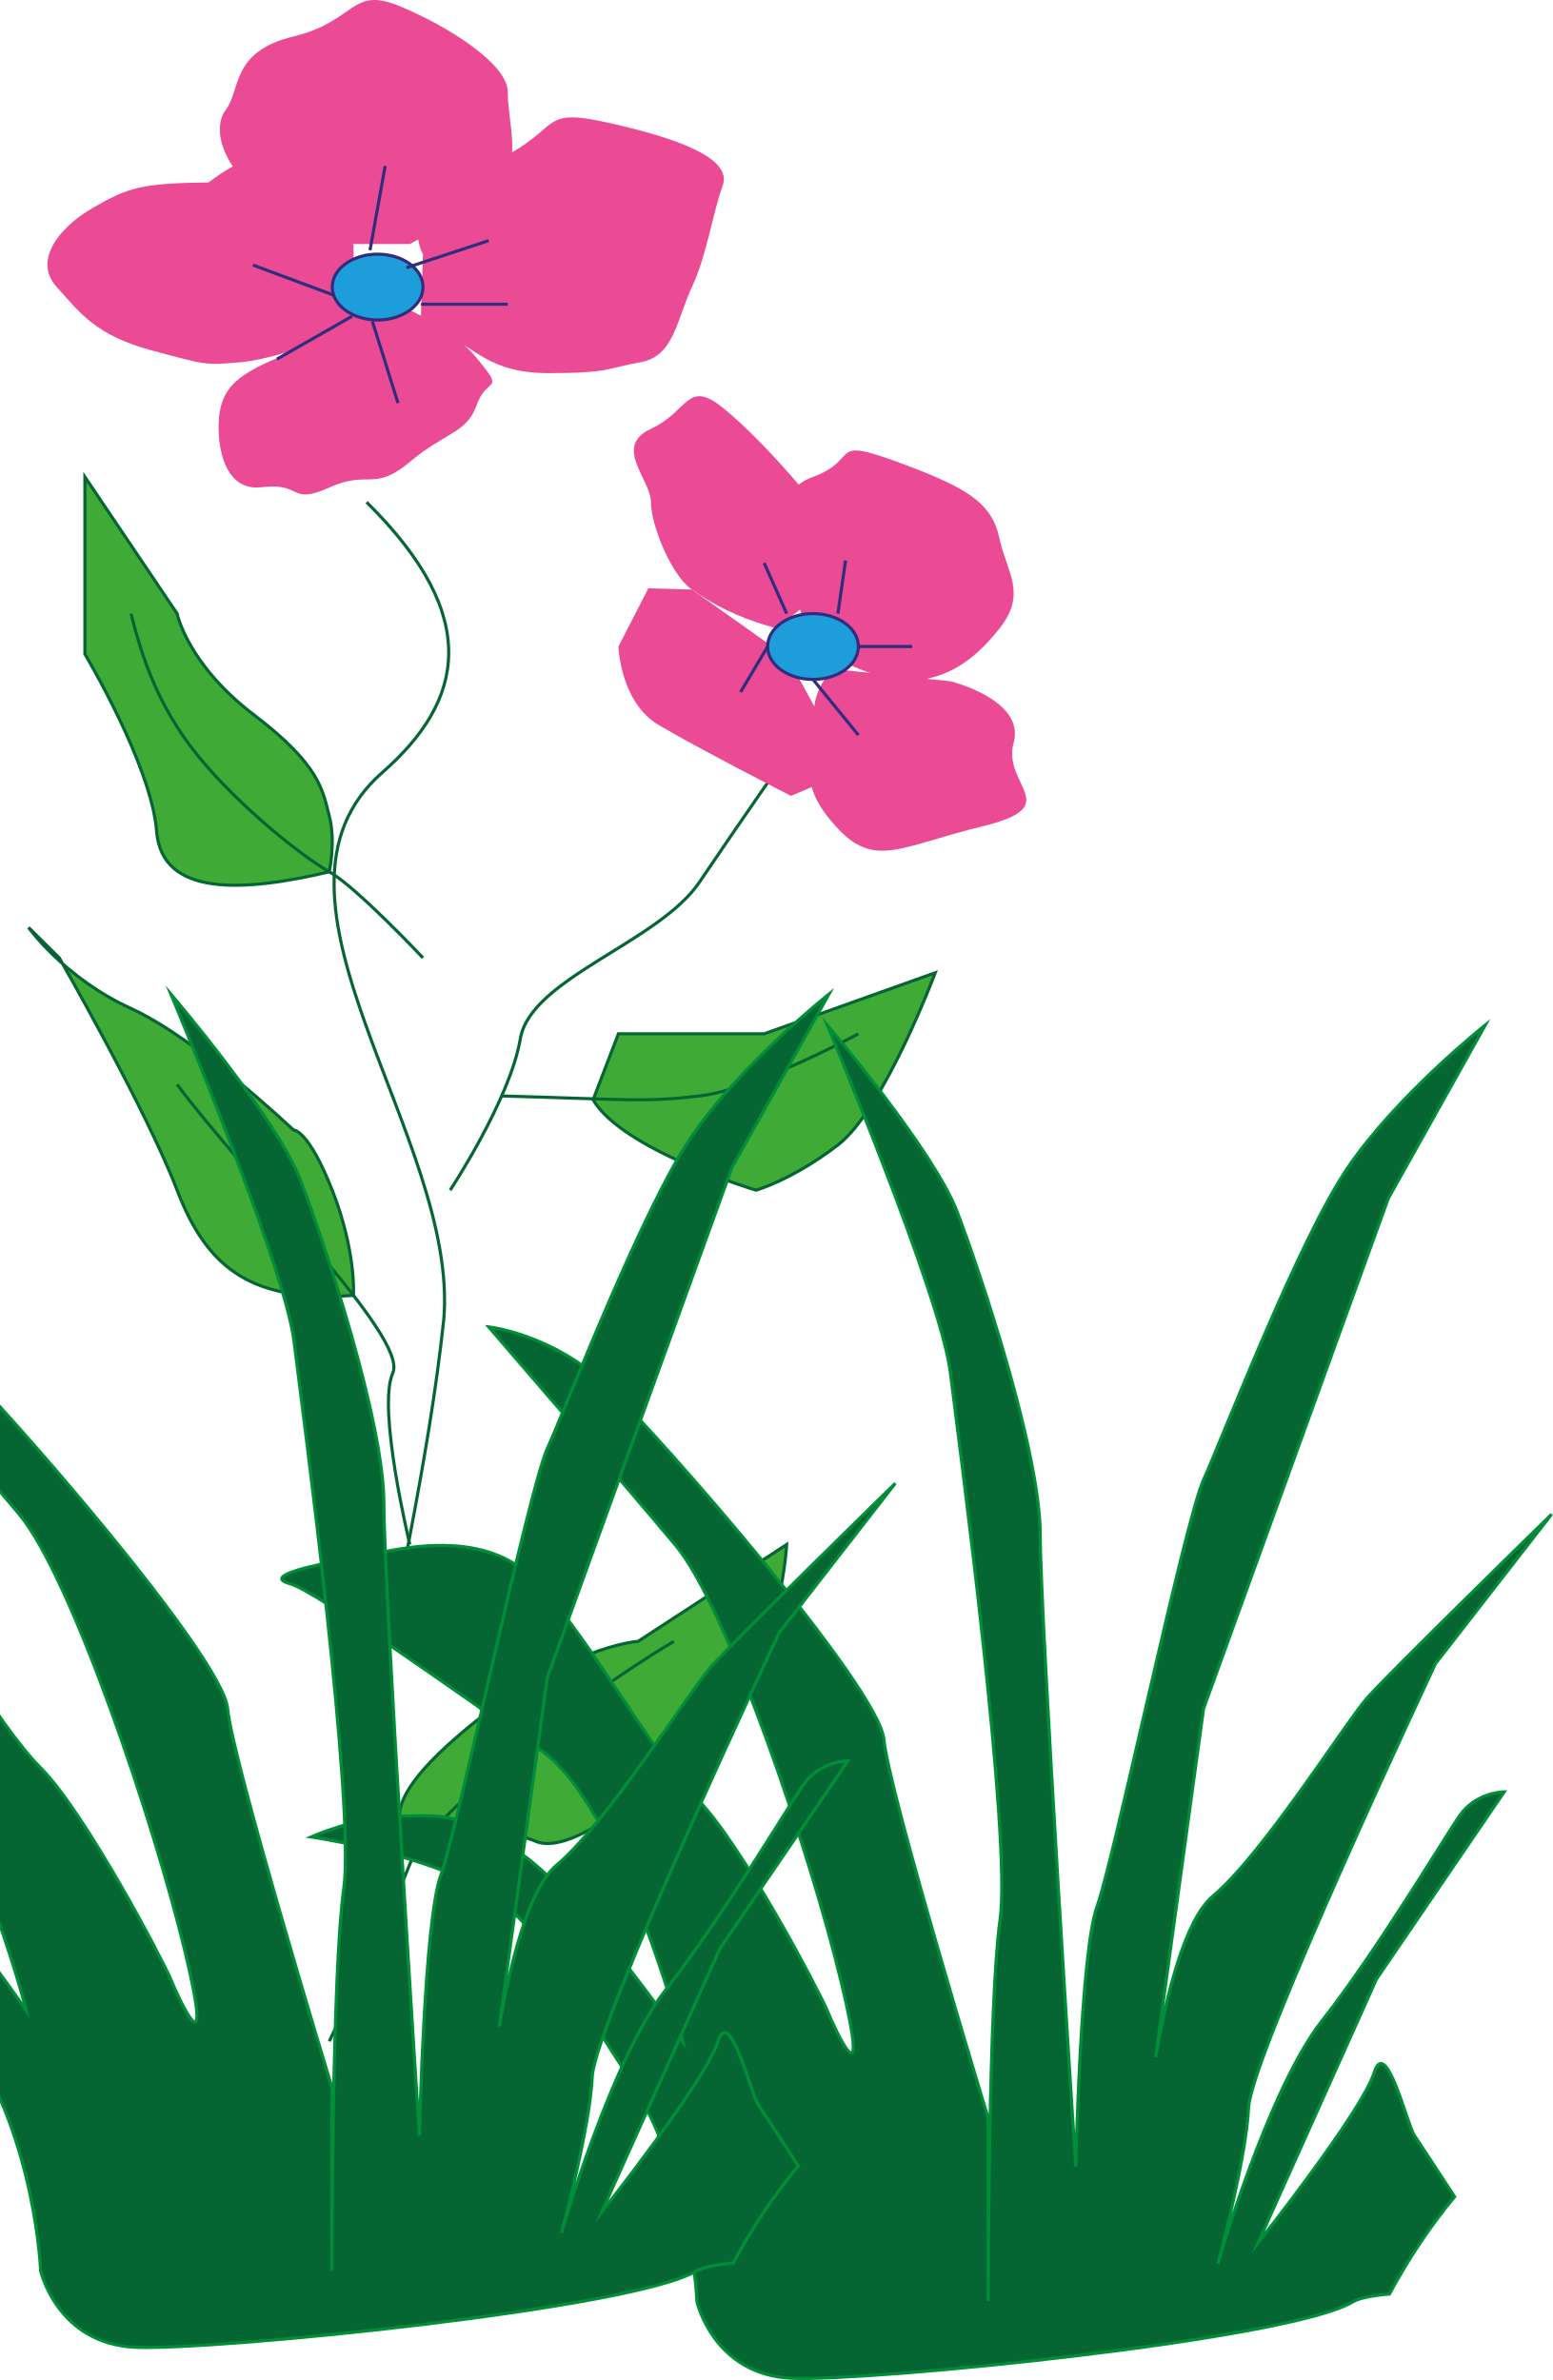
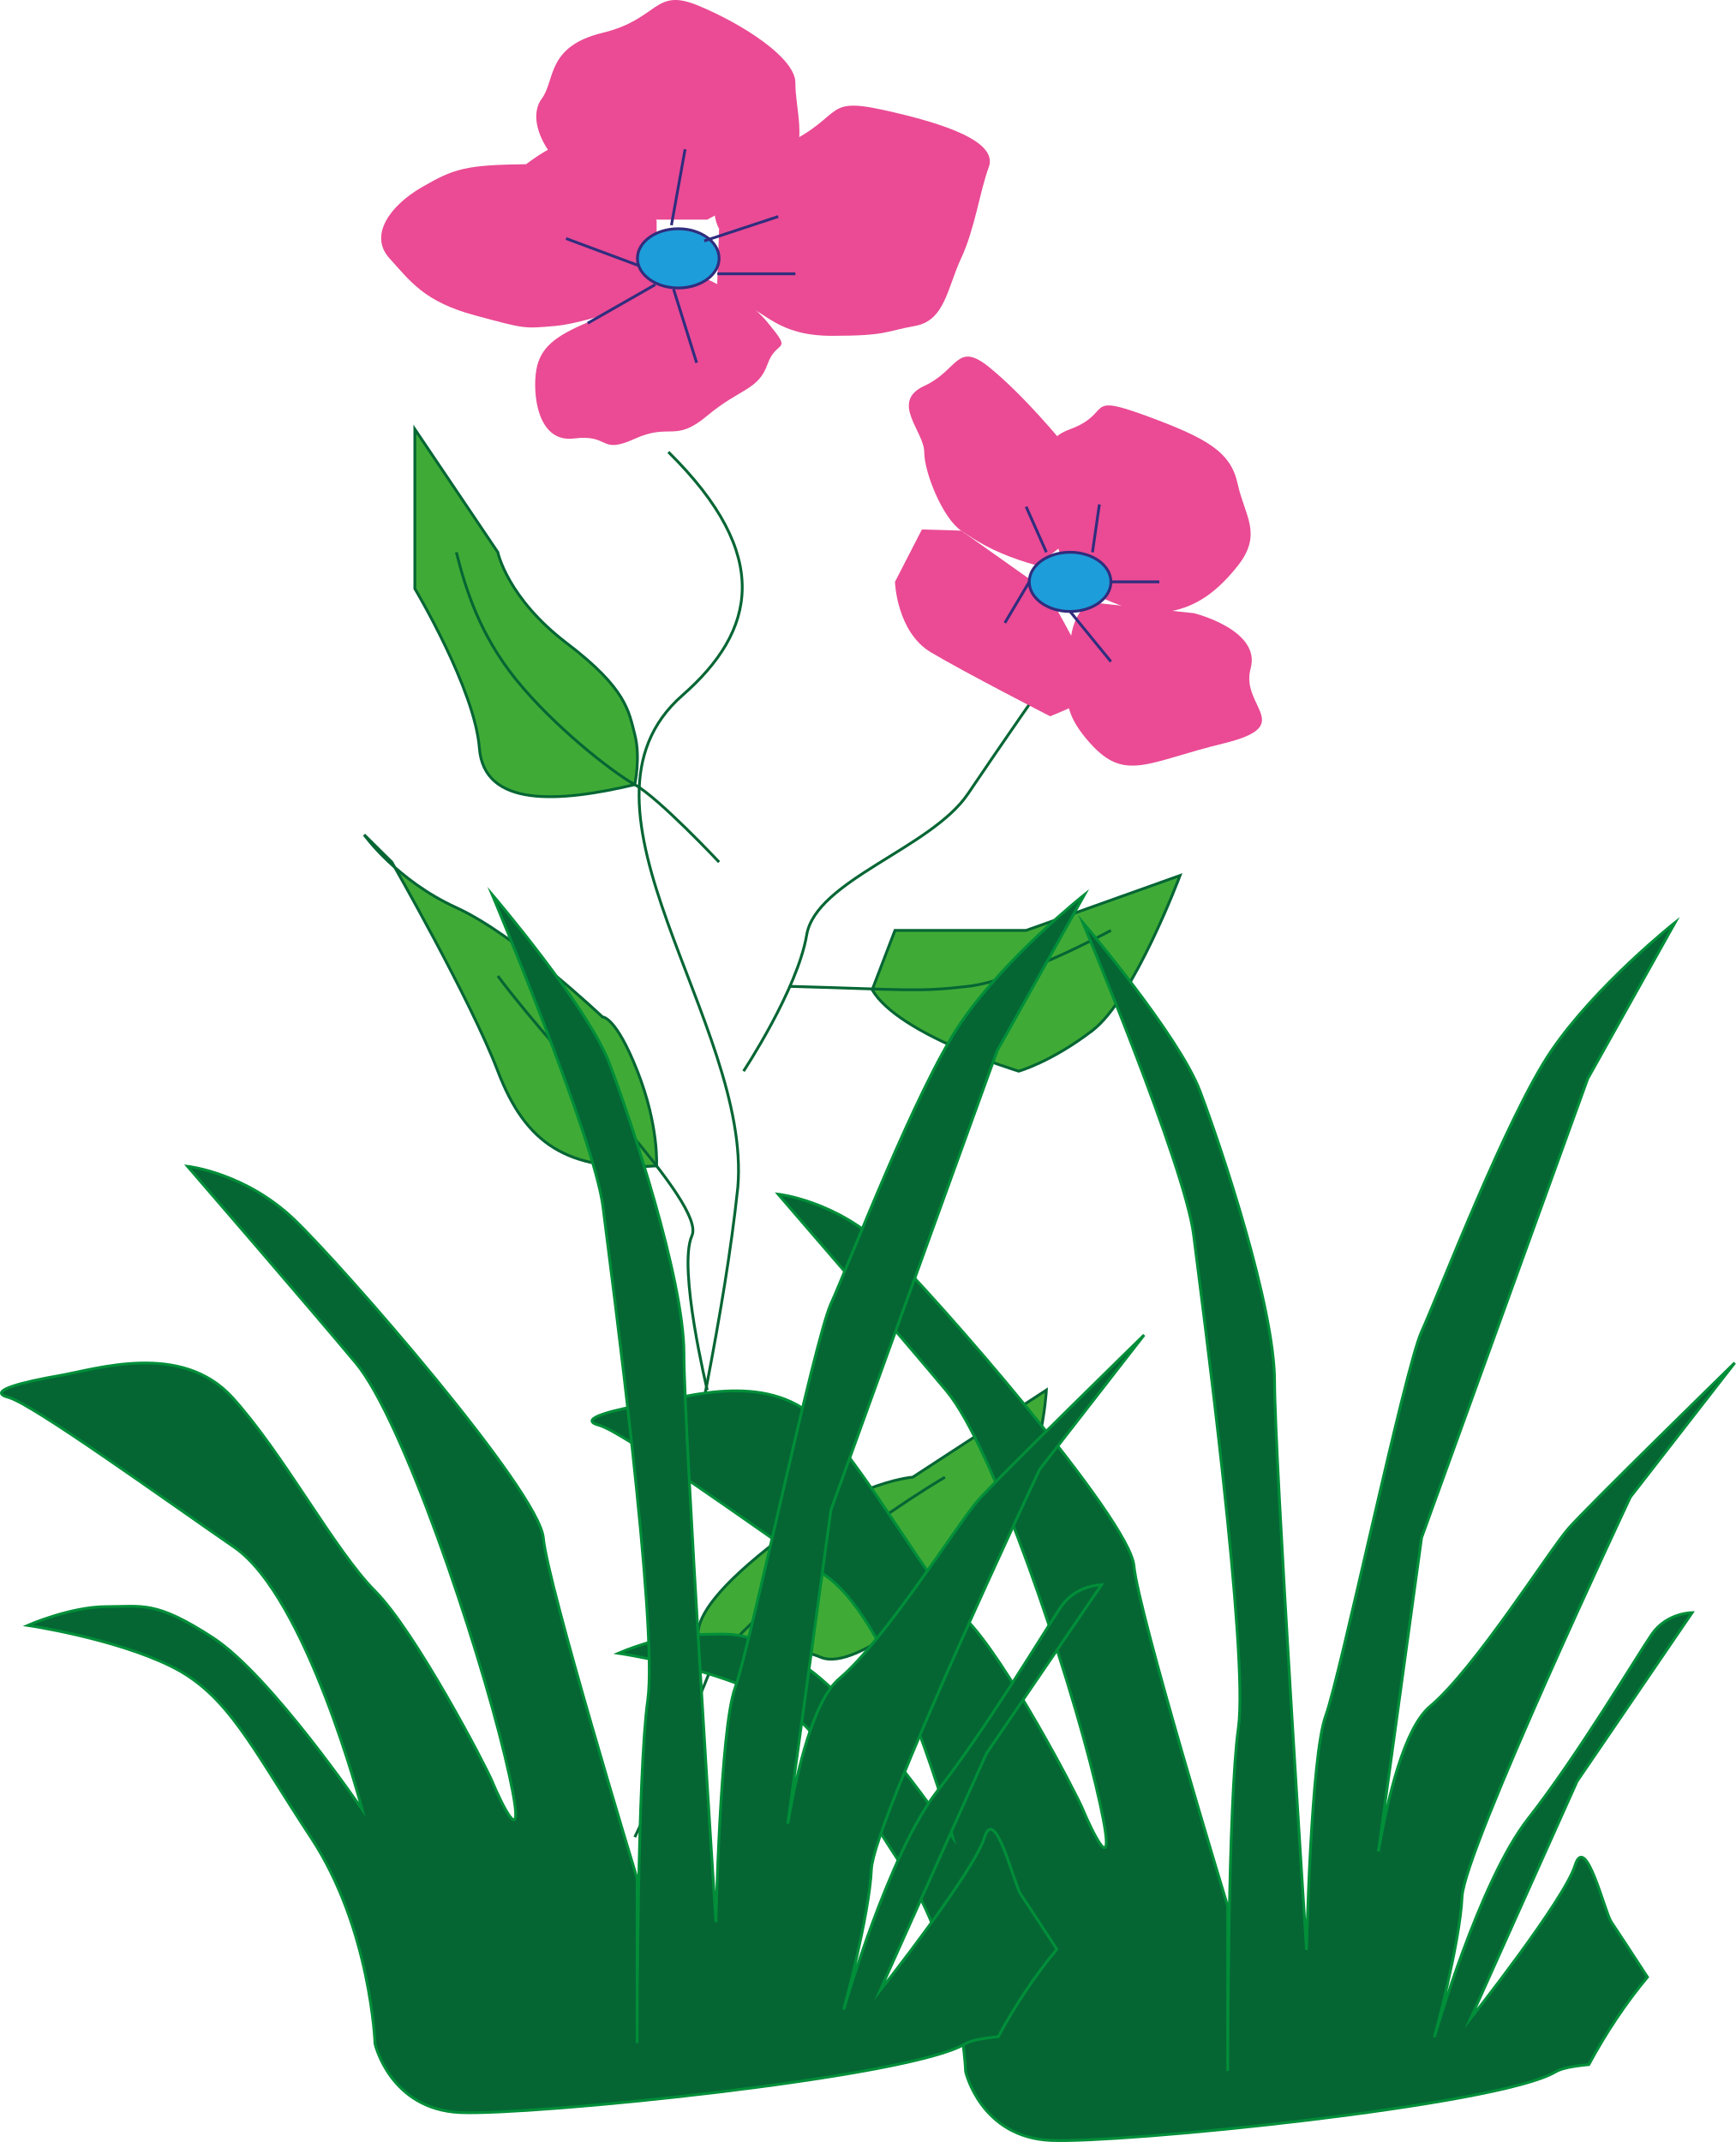
- <svg xmlns="http://www.w3.org/2000/svg" width="175.718mm" height="269.366mm" viewBox="0 0 175.718 269.366" version="1.1" id="svg9399">
-   <g id="layer1" transform="translate(58.72639,-15.8981)">
+ <svg xmlns="http://www.w3.org/2000/svg" width="218.277mm" height="269.366mm" viewBox="0 0 218.277 269.366" version="1.1" id="svg9399">
+   <defs id="defs87" />
+   <g id="layer1" transform="translate(101.2854,-15.8981)">
    <g id="g324" transform="matrix(0.3527778,0,0,-0.3527778,-17.23881,72.73996)">
      <path d="m 0,0 c 37.392,-36.919 31.12,-63.849 5.035,-86.701 -45.63,-39.976 24.646,-116.942 19.717,-175.414 -9.858,-92.579 -44.363,-185.158 -31.369,-284.191" style="fill:none;stroke:#056634;stroke-width:1;stroke-linecap:butt;stroke-linejoin:miter;stroke-miterlimit:10;stroke-dasharray:none;stroke-opacity:1" id="path326" />
    </g>
    <g id="g328" transform="matrix(0.3527778,0,0,-0.3527778,30.29179,190.7027)">
      <path d="m 0,0 c 0,0 -1.643,-32.686 -18.074,-52.176 -16.431,-19.491 -49.292,-48.726 -62.437,-43.041 -13.144,5.684 -35.786,0 -35.786,0 0,0 -23.357,4.06 10.322,33.296 33.68,29.235 58.326,30.859 58.326,30.859 z" style="fill:#3fab36;fill-opacity:1;fill-rule:nonzero;stroke:none" id="path330" />
    </g>
    <g id="g332" transform="matrix(0.3527778,0,0,-0.3527778,30.29179,190.7027)">
      <path d="m 0,0 c 0,0 -1.643,-32.686 -18.074,-52.176 -16.431,-19.491 -49.292,-48.726 -62.437,-43.041 -13.144,5.684 -35.786,0 -35.786,0 0,0 -23.357,4.06 10.322,33.296 33.68,29.235 58.326,30.859 58.326,30.859 z" style="fill:none;stroke:#056634;stroke-width:1;stroke-linecap:butt;stroke-linejoin:miter;stroke-miterlimit:10;stroke-dasharray:none;stroke-opacity:1" id="path334" />
    </g>
    <g id="g336" transform="matrix(0.3527778,0,0,-0.3527778,-21.46438,114.5675)">
      <path d="M 0,0 C -27.456,-6.497 -53.745,-8.121 -55.388,12.994 -57.031,34.108 -78.391,69.84 -78.391,69.84 v 56.847 l 29.575,-43.853 c 0,0 3.286,-16.242 24.646,-32.484 C -2.81,34.108 -2.12,25.987 0,17.866 2.12,9.745 0,0 0,0" style="fill:#3fab36;fill-opacity:1;fill-rule:nonzero;stroke:none" id="path338" />
    </g>
    <g id="g340" transform="matrix(0.3527778,0,0,-0.3527778,-21.46438,114.5675)">
      <path d="M 0,0 C -27.456,-6.497 -53.745,-8.121 -55.388,12.994 -57.031,34.108 -78.391,69.84 -78.391,69.84 v 56.847 l 29.575,-43.853 c 0,0 3.286,-16.242 24.646,-32.484 C -2.81,34.108 -2.12,25.987 0,17.866 2.12,9.745 0,0 0,0 Z" style="fill:none;stroke:#056634;stroke-width:1;stroke-linecap:butt;stroke-linejoin:miter;stroke-miterlimit:10;stroke-dasharray:none;stroke-opacity:1" id="path342" />
    </g>
    <g id="g344" transform="matrix(0.3527778,0,0,-0.3527778,8.387218,140.3744)">
      <path d="m 0,0 c 9.513,-16.177 52.233,-28.99 52.233,-28.99 0,0 11.502,3.184 26.289,14.495 14.788,11.311 31.219,55.255 31.219,55.255 L 54.87,21.179 H 8.121 Z" style="fill:#3fab36;fill-opacity:1;fill-rule:nonzero;stroke:none" id="path346" />
    </g>
    <g id="g348" transform="matrix(0.3527778,0,0,-0.3527778,8.387218,140.3744)">
      <path d="m 0,0 c 9.513,-16.177 52.233,-28.99 52.233,-28.99 0,0 11.502,3.184 26.289,14.495 14.788,11.311 31.219,55.255 31.219,55.255 L 54.87,21.179 H 8.121 Z" style="fill:none;stroke:#056634;stroke-width:1;stroke-linecap:butt;stroke-linejoin:miter;stroke-miterlimit:10;stroke-dasharray:none;stroke-opacity:1" id="path350" />
    </g>
    <g id="g352" transform="matrix(0.3527778,0,0,-0.3527778,-18.7289,162.5109)">
      <path d="m 0,0 c -31.924,-2.154 -46.711,7.952 -56.57,33.759 -9.858,25.806 -37.791,74.532 -37.791,74.532 l -9.858,9.745 c 0,0 11.501,-16.242 32.861,-25.987 21.36,-9.745 52.114,-38.981 52.114,-38.981 0,0 4.682,0.362 12.432,-19.309 C 0.938,14.088 0,0 0,0" style="fill:#3fab36;fill-opacity:1;fill-rule:nonzero;stroke:none" id="path354" />
    </g>
    <g id="g356" transform="matrix(0.3527778,0,0,-0.3527778,-18.7289,162.5109)">
      <path d="m 0,0 c -31.924,-2.154 -46.711,7.952 -56.57,33.759 -9.858,25.806 -37.791,74.532 -37.791,74.532 l -9.858,9.745 c 0,0 11.501,-16.242 32.861,-25.987 21.36,-9.745 52.114,-38.981 52.114,-38.981 0,0 4.682,0.362 12.432,-19.309 C 0.938,14.088 0,0 0,0 Z" style="fill:none;stroke:#056634;stroke-width:1;stroke-linecap:butt;stroke-linejoin:miter;stroke-miterlimit:10;stroke-dasharray:none;stroke-opacity:1" id="path358" />
    </g>
    <g id="g360" transform="matrix(0.3527778,0,0,-0.3527778,30.29179,101.3889)">
      <path d="m 0,0 c 0,0 -14.788,-21.115 -27.932,-40.605 -13.145,-19.49 -54.222,-30.86 -57.508,-50.35 -3.286,-19.49 -22.5,-48.545 -22.5,-48.545" style="fill:none;stroke:#056634;stroke-width:1;stroke-linecap:butt;stroke-linejoin:miter;stroke-miterlimit:10;stroke-dasharray:none;stroke-opacity:1" id="path362" />
    </g>
    <g id="g364" transform="matrix(0.3527778,0,0,-0.3527778,-38.68554,138.6327)">
      <path d="m 0,0 c 23.003,-30.86 74.287,-81.21 69.184,-92.579 -5.104,-11.37 5.468,-55.021 5.468,-55.021" style="fill:none;stroke:#056634;stroke-width:1;stroke-linecap:butt;stroke-linejoin:miter;stroke-miterlimit:10;stroke-dasharray:none;stroke-opacity:1" id="path366" />
    </g>
    <g id="g368" transform="matrix(0.3527778,0,0,-0.3527778,17.53968,201.6606)">
      <path d="m 0,0 c -32.862,-19.49 -79.084,-56.847 -84.727,-71.465 -5.642,-14.617 -25.836,-56.847 -25.836,-56.847" style="fill:none;stroke:#056634;stroke-width:1;stroke-linecap:butt;stroke-linejoin:miter;stroke-miterlimit:10;stroke-dasharray:none;stroke-opacity:1" id="path370" />
    </g>
    <g id="g372" transform="matrix(0.3527778,0,0,-0.3527778,-43.90231,85.34548)">
      <path d="m 0,0 c 3.286,-12.994 8.215,-29.236 21.36,-45.477 13.145,-16.242 33.552,-32.484 42.244,-37.357 8.691,-4.873 30.051,-27.611 30.051,-27.611" style="fill:none;stroke:#056634;stroke-width:1;stroke-linecap:butt;stroke-linejoin:miter;stroke-miterlimit:10;stroke-dasharray:none;stroke-opacity:1" id="path374" />
    </g>
    <g id="g376" transform="matrix(0.3527778,0,0,-0.3527778,-1.962364,139.9367)">
      <path d="m 0,0 c 42.137,-1.176 45.423,-2.072 63.497,0 18.074,2.072 50.935,19.939 50.935,19.939" style="fill:none;stroke:#056634;stroke-width:1;stroke-linecap:butt;stroke-linejoin:miter;stroke-miterlimit:10;stroke-dasharray:none;stroke-opacity:1" id="path378" />
    </g>
    <g id="g380" transform="matrix(0.3527778,0,0,-0.3527778,30.29179,90.21583)">
      <path d="M 0,0 -30.397,21.521 -44.363,21.927 -53.97,3.248 c 0,0 0.57,-17.866 12.893,-25.175 12.323,-7.309 42.424,-22.738 42.424,-22.738 0,0 14.262,5.684 16.316,8.121 C 19.717,-34.108 0,0 0,0" style="fill:#ea4b94;fill-opacity:1;fill-rule:nonzero;stroke:none" id="path382" />
    </g>
    <g id="g384" transform="matrix(0.3527778,0,0,-0.3527778,31.45105,83.91303)">
      <path d="M 0,0 C 4.929,24.363 -10.214,34.108 5.162,39.793 20.538,45.477 9.858,52.786 32.04,44.665 54.222,36.544 62.437,31.672 64.902,20.302 67.366,8.933 73.938,2.436 64.902,-8.933 55.865,-20.302 47.649,-24.621 36.969,-25.71 26.289,-26.799 5.162,-14.618 5.162,-14.618 Z" style="fill:#ea4b94;fill-opacity:1;fill-rule:nonzero;stroke:none" id="path386" />
    </g>
    <g id="g388" transform="matrix(0.3527778,0,0,-0.3527778,29.01805,86.98396)">
      <path d="m 0,0 c -2.238,0.629 -4.285,1.263 -6.174,1.905 -9.624,3.27 -15.118,6.721 -20.612,10.454 -6.573,4.467 -13.145,20.709 -13.145,28.018 0,7.309 -12.323,17.866 0,23.551 12.323,5.684 11.454,16.242 23.39,6.496 C -4.605,60.679 9.005,44.437 12.059,40.377 15.112,36.316 15.796,16.718 14.818,13.172 13.84,9.625 0,0 0,0" style="fill:#ea4b94;fill-opacity:1;fill-rule:nonzero;stroke:none" id="path390" />
    </g>
    <g id="g392" transform="matrix(0.3527778,0,0,-0.3527778,48.84032,93.00725)">
      <path d="m 0,0 c 0,0 24.032,-5.893 20.231,-19.699 -3.8,-13.805 16.839,-20.302 -9.912,-26.799 -26.75,-6.497 -34.732,-13.806 -47.172,0 -12.439,13.806 -7.277,19.49 -7.277,33.296 0,13.806 7.277,17.054 7.277,17.054 z" style="fill:#ea4b94;fill-opacity:1;fill-rule:nonzero;stroke:none" id="path394" />
    </g>
    <g id="g396" transform="matrix(0.3527778,0,0,-0.3527778,28.13745,89.06986)">
      <path d="m 0,0 c 0,-5.831 6.516,-10.557 14.555,-10.557 8.038,0 14.555,4.726 14.555,10.557 0,5.831 -6.517,10.557 -14.555,10.557 C 6.516,10.557 0,5.831 0,0" style="fill:#1d9dd9;fill-opacity:1;fill-rule:nonzero;stroke:none" id="path398" />
    </g>
    <g id="g400" transform="matrix(0.3527778,0,0,-0.3527778,28.13745,89.06986)">
      <path d="m 0,0 c 0,-5.831 6.516,-10.557 14.555,-10.557 8.038,0 14.555,4.726 14.555,10.557 0,5.831 -6.517,10.557 -14.555,10.557 C 6.516,10.557 0,5.831 0,0 Z" style="fill:none;stroke:#302d7e;stroke-width:1;stroke-linecap:butt;stroke-linejoin:miter;stroke-miterlimit:10;stroke-dasharray:none;stroke-opacity:1" id="path402" />
    </g>
    <g id="g404" transform="matrix(0.3527778,0,0,-0.3527778,-21.13206,43.51789)">
      <path d="m 0,0 c -36.613,18.678 -39.078,36.544 -34.149,43.041 4.93,6.497 1.535,18.678 21.717,23.551 C 7.75,71.465 5.845,82.834 21.585,76.337 37.325,69.84 56.396,57.659 56.308,48.726 56.221,39.793 60.673,27.336 54.339,19.759 48.005,12.181 24.894,0 24.894,0 Z" style="fill:#ea4b94;fill-opacity:1;fill-rule:nonzero;stroke:none" id="path406" />
    </g>
    <g id="g408" transform="matrix(0.3527778,0,0,-0.3527778,-10.86274,44.66386)">
      <path d="M 0,0 C 0,0 -9.858,16.242 18.074,27.611 46.006,38.981 35.326,47.433 58.329,42.395 81.332,37.357 99.406,30.89 96.12,21.942 92.834,12.994 91.191,0 86.262,-10.557 c -4.93,-10.558 -5.751,-22.195 -16.431,-24.091 -10.68,-1.896 -9.859,-3.521 -29.576,-3.521 -19.717,0 -23.68,8.95 -32.378,11.378 l -8.699,2.428 z" style="fill:#ea4b94;fill-opacity:1;fill-rule:nonzero;stroke:none" id="path410" />
    </g>
    <g id="g412" transform="matrix(0.3527778,0,0,-0.3527778,-18.71635,51.5578)">
      <path d="m 0,0 c 0,0 -13.064,-8.933 -24.566,-13.806 -11.501,-4.872 -16.95,-8.933 -18.333,-17.054 -1.383,-8.121 0.26,-25.987 13.404,-24.363 13.145,1.624 8.906,-5.892 21.705,-0.103 12.8,5.788 14.227,-1.521 25.836,8.224 11.61,9.745 18.182,9.039 21.468,18.325 3.287,9.287 9.376,3.593 0,14.971 C 30.139,-2.428 12.578,3.867 12.578,3.867 Z" style="fill:#ea4b94;fill-opacity:1;fill-rule:nonzero;stroke:none" id="path414" />
    </g>
    <g id="g416" transform="matrix(0.3527778,0,0,-0.3527778,-35.12556,36.54743)">
      <path d="m 0,0 c -21.593,-0.268 -25.7,-1.54 -37.202,-8.213 -11.502,-6.673 -18.895,-17.23 -11.502,-25.351 7.394,-8.121 12.324,-15.43 30.397,-20.303 18.074,-4.873 17.253,-4.773 28.754,-3.789 11.502,0.985 36.067,10.286 36.067,10.286 v 27.22 c 0,0 -15.528,28.815 -24.565,29.627 C 12.912,10.289 0,0 0,0" style="fill:#ea4b94;fill-opacity:1;fill-rule:nonzero;stroke:none" id="path418" />
    </g>
    <g id="g420" transform="matrix(0.3527778,0,0,-0.3527778,-21.13206,48.38824)">
      <path d="m 0,0 c 0,-5.831 6.516,-10.557 14.555,-10.557 8.038,0 14.555,4.726 14.555,10.557 0,5.831 -6.517,10.557 -14.555,10.557 C 6.516,10.557 0,5.831 0,0" style="fill:#1d9dd9;fill-opacity:1;fill-rule:nonzero;stroke:none" id="path422" />
    </g>
    <g id="g424" transform="matrix(0.3527778,0,0,-0.3527778,-21.13206,48.38824)">
      <path d="m 0,0 c 0,-5.831 6.516,-10.557 14.555,-10.557 8.038,0 14.555,4.726 14.555,10.557 0,5.831 -6.517,10.557 -14.555,10.557 C 6.516,10.557 0,5.831 0,0 Z" style="fill:none;stroke:#302d7e;stroke-width:1;stroke-linecap:butt;stroke-linejoin:miter;stroke-miterlimit:10;stroke-dasharray:none;stroke-opacity:1" id="path426" />
    </g>
    <g id="g428" transform="matrix(0.3527778,0,0,-0.3527778,-15.13826,34.67047)">
      <path d="M 0,0 -4.871,-27.068" style="fill:none;stroke:#302d7e;stroke-width:1;stroke-linecap:butt;stroke-linejoin:miter;stroke-miterlimit:10;stroke-dasharray:none;stroke-opacity:1" id="path430" />
    </g>
    <g id="g432" transform="matrix(0.3527778,0,0,-0.3527778,-18.8855,51.69034)">
      <path d="M 0,0 -24.086,-13.746" style="fill:none;stroke:#302d7e;stroke-width:1;stroke-linecap:butt;stroke-linejoin:miter;stroke-miterlimit:10;stroke-dasharray:none;stroke-opacity:1" id="path434" />
    </g>
    <g id="g436" transform="matrix(0.3527778,0,0,-0.3527778,-30.10807,45.89329)">
      <path d="M 0,0 26.024,-9.699" style="fill:none;stroke:#302d7e;stroke-width:1;stroke-linecap:butt;stroke-linejoin:miter;stroke-miterlimit:10;stroke-dasharray:none;stroke-opacity:1" id="path438" />
    </g>
    <g id="g440" transform="matrix(0.3527778,0,0,-0.3527778,-3.430061,43.13037)">
      <path d="M 0,0 -26.385,-8.694" style="fill:none;stroke:#302d7e;stroke-width:1;stroke-linecap:butt;stroke-linejoin:miter;stroke-miterlimit:10;stroke-dasharray:none;stroke-opacity:1" id="path442" />
    </g>
    <g id="g444" transform="matrix(0.3527778,0,0,-0.3527778,-1.267674,50.32993)">
      <path d="M 0,0 H -27.812" style="fill:none;stroke:#302d7e;stroke-width:1;stroke-linecap:butt;stroke-linejoin:miter;stroke-miterlimit:10;stroke-dasharray:none;stroke-opacity:1" id="path446" />
    </g>
    <g id="g448" transform="matrix(0.3527778,0,0,-0.3527778,-16.5904,52.255)">
      <path d="M 0,0 8.233,-26.26" style="fill:none;stroke:#302d7e;stroke-width:1;stroke-linecap:butt;stroke-linejoin:miter;stroke-miterlimit:10;stroke-dasharray:none;stroke-opacity:1" id="path450" />
    </g>
    <g id="g452" transform="matrix(0.3527778,0,0,-0.3527778,38.40677,89.06986)">
      <path d="M 0,0 H 17.252" style="fill:none;stroke:#302d7e;stroke-width:1;stroke-linecap:butt;stroke-linejoin:miter;stroke-miterlimit:10;stroke-dasharray:none;stroke-opacity:1" id="path454" />
    </g>
    <g id="g456" transform="matrix(0.3527778,0,0,-0.3527778,36.08817,85.34548)">
      <path d="M 0,0 2.465,17.054" style="fill:none;stroke:#302d7e;stroke-width:1;stroke-linecap:butt;stroke-linejoin:miter;stroke-miterlimit:10;stroke-dasharray:none;stroke-opacity:1" id="path458" />
    </g>
    <g id="g460" transform="matrix(0.3527778,0,0,-0.3527778,30.29179,85.34548)">
      <path d="M 0,0 -7.221,16.242" style="fill:none;stroke:#302d7e;stroke-width:1;stroke-linecap:butt;stroke-linejoin:miter;stroke-miterlimit:10;stroke-dasharray:none;stroke-opacity:1" id="path462" />
    </g>
    <g id="g464" transform="matrix(0.3527778,0,0,-0.3527778,28.13745,89.06986)">
      <path d="M 0,0 -8.681,-14.618" style="fill:none;stroke:#302d7e;stroke-width:1;stroke-linecap:butt;stroke-linejoin:miter;stroke-miterlimit:10;stroke-dasharray:none;stroke-opacity:1" id="path466" />
    </g>
    <g id="g468" transform="matrix(0.3527778,0,0,-0.3527778,38.40677,99.09701)">
      <path d="M 0,0 -14.555,17.866" style="fill:none;stroke:#302d7e;stroke-width:1;stroke-linecap:butt;stroke-linejoin:miter;stroke-miterlimit:10;stroke-dasharray:none;stroke-opacity:1" id="path470" />
    </g>
    <g id="g976" transform="matrix(0.3527778,0,0,-0.3527778,98.50271,275.5309)">
      <path d="M 0,0 C 6.102,11.315 13.094,21.821 20.9,31.193 16.037,38.646 9.381,48.831 7.969,50.9 5.691,54.24 -1.144,83.183 -4.941,70.938 -8.738,58.693 -42.152,16.392 -42.152,16.392 l 37.97,84.602 41.008,60.113 c 0,0 -9.112,0 -14.429,-7.792 C 17.082,145.522 -4.182,109.9 -21.648,87.636 -39.114,65.372 -55.062,9.712 -55.062,9.712 c 0,0 9.113,33.396 9.873,50.094 0.759,16.698 59.993,142.489 59.993,142.489 l 37.21,47.868 c 0,0 -52.398,-51.207 -59.233,-59 -6.835,-7.792 -33.414,-50.093 -49.362,-63.452 -9.159,-7.673 -15.057,-32.229 -18.423,-51.751 l 15.386,111.864 59.234,163.64 31.135,55.66 c 0,0 -28.097,-22.264 -44.045,-45.641 -15.948,-23.377 -40.249,-86.83 -46.324,-100.188 -6.075,-13.358 -28.858,-122.452 -34.173,-136.923 -5.317,-14.472 -6.835,-83.49 -6.835,-83.49 0,0 -11.391,175.885 -11.391,202.602 0,26.717 -18.985,83.49 -26.579,103.527 -7.595,20.038 -41.768,60.113 -41.768,60.113 0,0 36.452,-86.83 39.489,-111.32 3.038,-24.49 19.745,-149.168 15.948,-175.885 -3.679,-25.882 -3.794,-116.536 -3.797,-122.176 v 58.724 c 0,0 -31.895,104.64 -33.414,121.338 -1.519,16.698 -71.384,96.848 -88.851,113.546 -17.466,16.698 -37.97,18.925 -37.97,18.925 0,0 43.286,-50.094 59.993,-70.111 16.707,-20.018 43.287,-99.095 53.159,-140.284 9.871,-41.188 -2.279,-14.471 -4.557,-8.905 -2.278,5.566 -27.339,53.433 -41.768,67.905 -14.428,14.471 -32.654,48.981 -50.88,69.018 -18.225,20.038 -48.602,10.019 -61.512,7.793 -12.909,-2.227 -26.579,-5.567 -18.226,-7.793 8.354,-2.226 54.678,-35.622 80.498,-53.433 25.82,-17.812 45.564,-93.509 45.564,-93.509 0,0 -32.655,47.867 -53.158,61.226 -20.504,13.358 -25.061,11.132 -37.97,11.132 -12.911,0 -28.098,-6.679 -28.098,-6.679 0,0 30.375,-4.453 50.88,-14.472 20.504,-10.019 28.857,-28.943 50.12,-61.226 21.264,-32.283 22.782,-73.471 22.782,-73.471 0,0 5.317,-23.377 30.377,-24.49 25.061,-1.114 159.475,12.245 179.979,24.49 C -9.777,-1.339 -5.706,-0.52 0,0" style="fill:#056634;fill-opacity:1;fill-rule:nonzero;stroke:none" id="path978" />
    </g>
    <g id="g980" transform="matrix(0.3527778,0,0,-0.3527778,98.50271,275.5309)">
      <path d="M 0,0 C 6.102,11.315 13.094,21.821 20.9,31.193 16.037,38.646 9.381,48.831 7.969,50.9 5.691,54.24 -1.144,83.183 -4.941,70.938 -8.738,58.693 -42.152,16.392 -42.152,16.392 l 37.97,84.602 41.008,60.113 c 0,0 -9.112,0 -14.429,-7.792 C 17.082,145.522 -4.182,109.9 -21.648,87.636 -39.114,65.372 -55.062,9.712 -55.062,9.712 c 0,0 9.113,33.396 9.873,50.094 0.759,16.698 59.993,142.489 59.993,142.489 l 37.21,47.868 c 0,0 -52.398,-51.207 -59.233,-59 -6.835,-7.792 -33.414,-50.093 -49.362,-63.452 -9.159,-7.673 -15.057,-32.229 -18.423,-51.751 l 15.386,111.864 59.234,163.64 31.135,55.66 c 0,0 -28.097,-22.264 -44.045,-45.641 -15.948,-23.377 -40.249,-86.83 -46.324,-100.188 -6.075,-13.358 -28.858,-122.452 -34.173,-136.923 -5.317,-14.472 -6.835,-83.49 -6.835,-83.49 0,0 -11.391,175.885 -11.391,202.602 0,26.717 -18.985,83.49 -26.579,103.527 -7.595,20.038 -41.768,60.113 -41.768,60.113 0,0 36.452,-86.83 39.489,-111.32 3.038,-24.49 19.745,-149.168 15.948,-175.885 -3.679,-25.882 -3.794,-116.536 -3.797,-122.176 v 58.724 c 0,0 -31.895,104.64 -33.414,121.338 -1.519,16.698 -71.384,96.848 -88.851,113.546 -17.466,16.698 -37.97,18.925 -37.97,18.925 0,0 43.286,-50.094 59.993,-70.111 16.707,-20.018 43.287,-99.095 53.159,-140.284 9.871,-41.188 -2.279,-14.471 -4.557,-8.905 -2.278,5.566 -27.339,53.433 -41.768,67.905 -14.428,14.471 -32.654,48.981 -50.88,69.018 -18.225,20.038 -48.602,10.019 -61.512,7.793 -12.909,-2.227 -26.579,-5.567 -18.226,-7.793 8.354,-2.226 54.678,-35.622 80.498,-53.433 25.82,-17.812 45.564,-93.509 45.564,-93.509 0,0 -32.655,47.867 -53.158,61.226 -20.504,13.358 -25.061,11.132 -37.97,11.132 -12.911,0 -28.098,-6.679 -28.098,-6.679 0,0 30.375,-4.453 50.88,-14.472 20.504,-10.019 28.857,-28.943 50.12,-61.226 21.264,-32.283 22.782,-73.471 22.782,-73.471 0,0 5.317,-23.377 30.377,-24.49 25.061,-1.114 159.475,12.245 179.979,24.49 C -9.777,-1.339 -5.706,-0.52 0,0 Z" style="fill:none;stroke:#018e39;stroke-width:1;stroke-linecap:butt;stroke-linejoin:miter;stroke-miterlimit:10;stroke-dasharray:none;stroke-opacity:1" id="path982" />
    </g>
    <g id="g984" transform="matrix(0.3527778,0,0,-0.3527778,24.2353,272.0277)">
      <path d="M 0,0 C 6.102,11.315 13.094,21.821 20.9,31.193 16.037,38.646 9.381,48.831 7.969,50.9 5.691,54.24 -1.144,83.183 -4.941,70.938 -8.738,58.693 -42.152,16.392 -42.152,16.392 l 37.97,84.602 41.008,60.113 c 0,0 -9.112,0 -14.429,-7.792 C 17.082,145.522 -4.182,109.9 -21.648,87.636 -39.114,65.372 -55.062,9.712 -55.062,9.712 c 0,0 9.113,33.396 9.873,50.094 0.759,16.698 59.993,142.489 59.993,142.489 l 37.21,47.868 c 0,0 -52.398,-51.207 -59.233,-59 -6.835,-7.792 -33.414,-50.093 -49.362,-63.452 -9.159,-7.673 -15.057,-32.229 -18.423,-51.751 l 15.386,111.864 59.234,163.64 31.135,55.66 c 0,0 -28.098,-22.264 -44.045,-45.641 -15.948,-23.377 -40.249,-86.83 -46.324,-100.188 -6.075,-13.358 -28.858,-122.452 -34.173,-136.923 -5.317,-14.472 -6.835,-83.49 -6.835,-83.49 0,0 -11.391,175.885 -11.391,202.602 0,26.716 -18.985,83.49 -26.579,103.527 -7.595,20.038 -41.768,60.113 -41.768,60.113 0,0 36.452,-86.83 39.489,-111.32 3.038,-24.49 19.745,-149.168 15.948,-175.885 -3.679,-25.882 -3.794,-116.536 -3.798,-122.176 v 58.724 c 0,0 -31.894,104.64 -33.413,121.338 -1.519,16.698 -71.384,96.848 -88.851,113.546 -17.466,16.698 -37.97,18.925 -37.97,18.925 0,0 43.286,-50.094 59.993,-70.111 16.707,-20.018 43.287,-99.095 53.158,-140.284 9.872,-41.188 -2.278,-14.471 -4.556,-8.905 -2.278,5.566 -27.339,53.433 -41.768,67.905 -14.428,14.471 -32.654,48.981 -50.88,69.018 -18.225,20.038 -48.602,10.019 -61.512,7.792 -12.909,-2.226 -26.579,-5.566 -18.226,-7.792 8.354,-2.226 54.678,-35.622 80.498,-53.433 25.82,-17.812 45.564,-93.509 45.564,-93.509 0,0 -32.655,47.867 -53.158,61.226 -20.504,13.358 -25.061,11.132 -37.97,11.132 -12.911,0 -28.098,-6.679 -28.098,-6.679 0,0 30.375,-4.453 50.88,-14.472 20.503,-10.019 28.857,-28.943 50.12,-61.226 21.264,-32.283 22.782,-73.471 22.782,-73.471 0,0 5.317,-23.377 30.377,-24.49 25.061,-1.114 159.475,12.245 179.979,24.49 C -9.777,-1.339 -5.706,-0.52 0,0" style="fill:#056634;fill-opacity:1;fill-rule:nonzero;stroke:none" id="path986" />
    </g>
    <g id="g988" transform="matrix(0.3527778,0,0,-0.3527778,24.2353,272.0277)">
      <path d="M 0,0 C 6.102,11.315 13.094,21.821 20.9,31.193 16.037,38.646 9.381,48.831 7.969,50.9 5.691,54.24 -1.144,83.183 -4.941,70.938 -8.738,58.693 -42.152,16.392 -42.152,16.392 l 37.97,84.602 41.008,60.113 c 0,0 -9.112,0 -14.429,-7.792 C 17.082,145.522 -4.182,109.9 -21.648,87.636 -39.114,65.372 -55.062,9.712 -55.062,9.712 c 0,0 9.113,33.396 9.873,50.094 0.759,16.698 59.993,142.489 59.993,142.489 l 37.21,47.868 c 0,0 -52.398,-51.207 -59.233,-59 -6.835,-7.792 -33.414,-50.093 -49.362,-63.452 -9.159,-7.673 -15.057,-32.229 -18.423,-51.751 l 15.386,111.864 59.234,163.64 31.135,55.66 c 0,0 -28.098,-22.264 -44.045,-45.641 -15.948,-23.377 -40.249,-86.83 -46.324,-100.188 -6.075,-13.358 -28.858,-122.452 -34.173,-136.923 -5.317,-14.472 -6.835,-83.49 -6.835,-83.49 0,0 -11.391,175.885 -11.391,202.602 0,26.716 -18.985,83.49 -26.579,103.527 -7.595,20.038 -41.768,60.113 -41.768,60.113 0,0 36.452,-86.83 39.489,-111.32 3.038,-24.49 19.745,-149.168 15.948,-175.885 -3.679,-25.882 -3.794,-116.536 -3.798,-122.176 v 58.724 c 0,0 -31.894,104.64 -33.413,121.338 -1.519,16.698 -71.384,96.848 -88.851,113.546 -17.466,16.698 -37.97,18.925 -37.97,18.925 0,0 43.286,-50.094 59.993,-70.111 16.707,-20.018 43.287,-99.095 53.158,-140.284 9.872,-41.188 -2.278,-14.471 -4.556,-8.905 -2.278,5.566 -27.339,53.433 -41.768,67.905 -14.428,14.471 -32.654,48.981 -50.88,69.018 -18.225,20.038 -48.602,10.019 -61.512,7.792 -12.909,-2.226 -26.579,-5.566 -18.226,-7.792 8.354,-2.226 54.678,-35.622 80.498,-53.433 25.82,-17.812 45.564,-93.509 45.564,-93.509 0,0 -32.655,47.867 -53.158,61.226 -20.504,13.358 -25.061,11.132 -37.97,11.132 -12.911,0 -28.098,-6.679 -28.098,-6.679 0,0 30.375,-4.453 50.88,-14.472 20.503,-10.019 28.857,-28.943 50.12,-61.226 21.264,-32.283 22.782,-73.471 22.782,-73.471 0,0 5.317,-23.377 30.377,-24.49 25.061,-1.114 159.475,12.245 179.979,24.49 C -9.777,-1.339 -5.706,-0.52 0,0 Z" style="fill:none;stroke:#018e39;stroke-width:1;stroke-linecap:butt;stroke-linejoin:miter;stroke-miterlimit:10;stroke-dasharray:none;stroke-opacity:1" id="path990" />
    </g>
  </g>
</svg>
